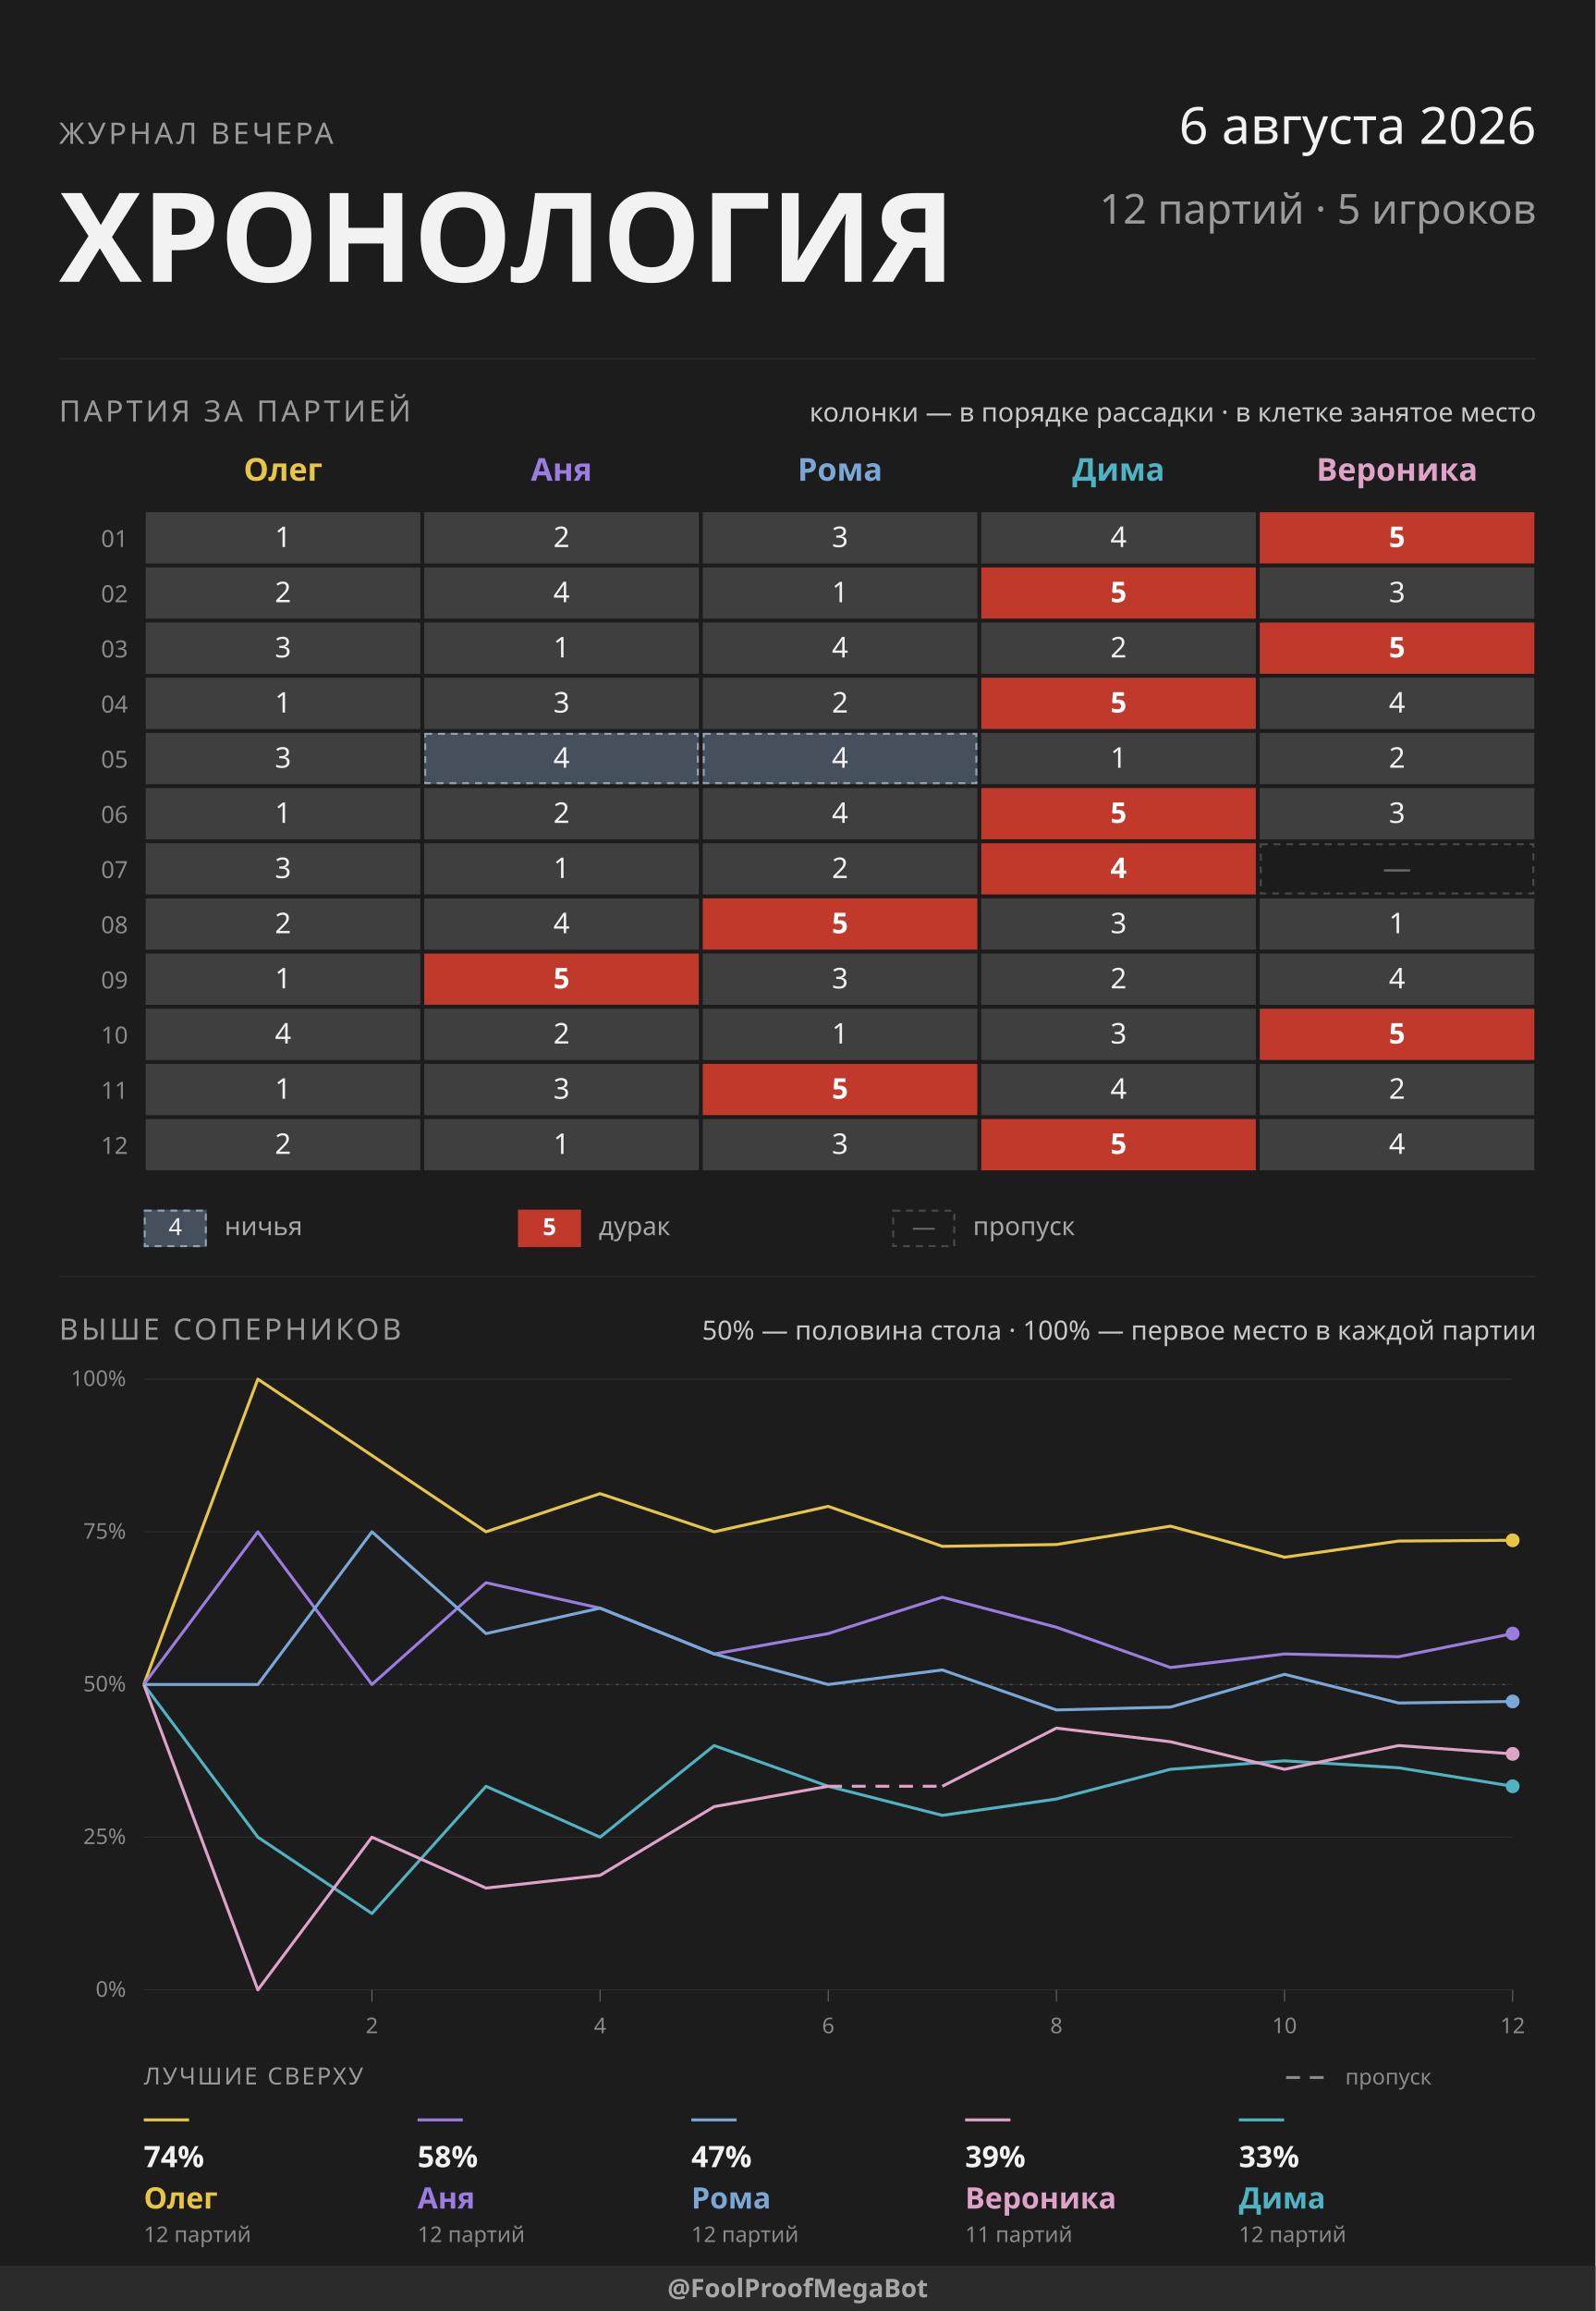
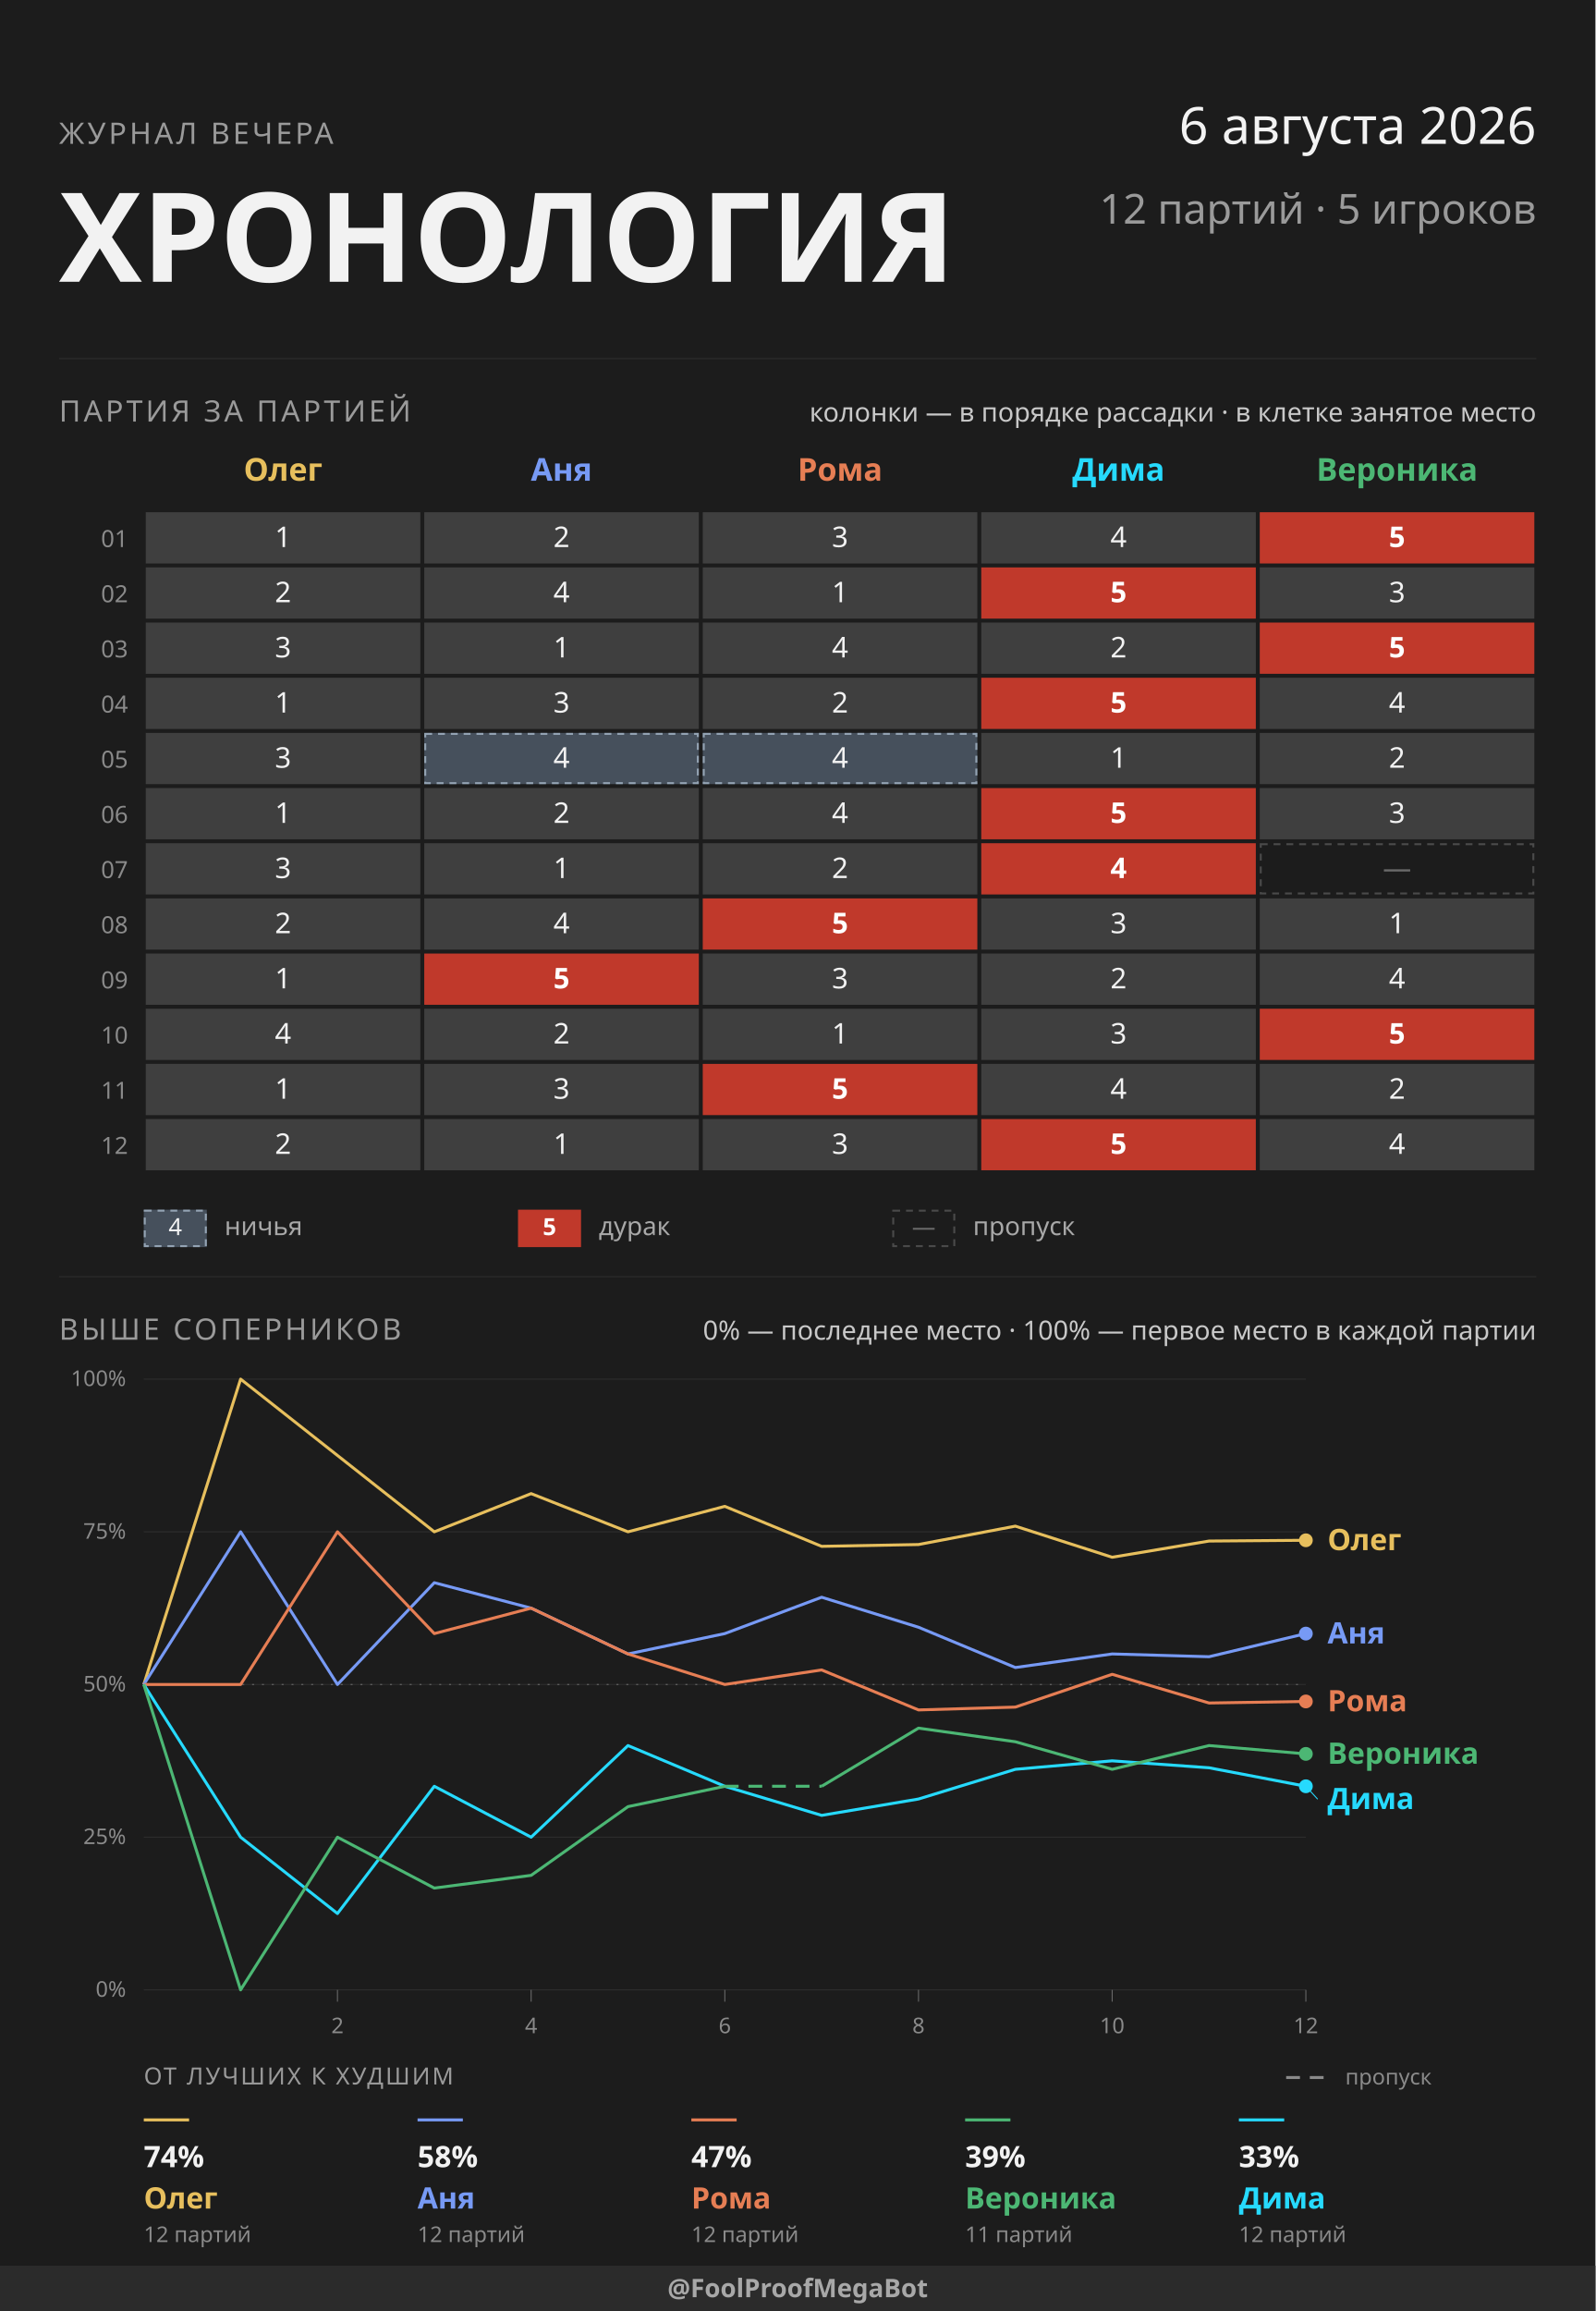
<svg xmlns="http://www.w3.org/2000/svg" width="1620" height="2346" viewBox="0 0 1620 2346">
  <rect x="0" y="0" width="1620" height="2346" fill="#1c1c1c" />
  <text x="60" y="146" fill="#9a9a9a" font-family="Noto Sans" font-size="30" letter-spacing="3">ЖУРНАЛ ВЕЧЕРА</text>
  <text x="60" y="286" fill="#f2f2f2" font-family="Noto Sans" font-weight="bold" font-size="126">ХРОНОЛОГИЯ</text>
  <text x="1560" y="146" fill="#f2f2f2" font-family="Noto Sans" font-size="52" text-anchor="end">6 августа 2026</text>
  <text x="1560" y="227" fill="#9a9a9a" font-family="Noto Sans" font-size="42" text-anchor="end">12 партий · 5 игроков</text>
  <line x1="60" y1="364" x2="1560" y2="364" stroke="#2e2e2e" stroke-width="1" />
  <text x="60" y="428" fill="#9a9a9a" font-family="Noto Sans" font-size="30" letter-spacing="3">ПАРТИЯ ЗА ПАРТИЕЙ</text>
  <text x="1560" y="428" fill="#c8c8c8" font-family="Noto Sans" font-size="27" text-anchor="end">колонки — в порядке рассадки · в клетке занятое место</text>
-   <text x="287.4" y="488" fill="#e8c547" font-family="Noto Sans" font-weight="bold" font-size="32" text-anchor="middle">Олег</text>
-   <text x="570.2" y="488" fill="#9b7de0" font-family="Noto Sans" font-weight="bold" font-size="32" text-anchor="middle">Аня</text>
-   <text x="853" y="488" fill="#7ba7d7" font-family="Noto Sans" font-weight="bold" font-size="32" text-anchor="middle">Рома</text>
-   <text x="1135.8" y="488" fill="#4fb3c4" font-family="Noto Sans" font-weight="bold" font-size="32" text-anchor="middle">Дима</text>
-   <text x="1418.6" y="488" fill="#e0a3c8" font-family="Noto Sans" font-weight="bold" font-size="32" text-anchor="middle">Вероника</text>
+   <text x="287.4" y="488" fill="#e7bf5d" font-family="Noto Sans" font-weight="bold" font-size="32" text-anchor="middle">Олег</text>
+   <text x="570.2" y="488" fill="#779af5" font-family="Noto Sans" font-weight="bold" font-size="32" text-anchor="middle">Аня</text>
+   <text x="853" y="488" fill="#e67e54" font-family="Noto Sans" font-weight="bold" font-size="32" text-anchor="middle">Рома</text>
+   <text x="1135.8" y="488" fill="#26dafe" font-family="Noto Sans" font-weight="bold" font-size="32" text-anchor="middle">Дима</text>
+   <text x="1418.6" y="488" fill="#4cb774" font-family="Noto Sans" font-weight="bold" font-size="32" text-anchor="middle">Вероника</text>
  <text x="130" y="555.36" fill="#8a8a8a" font-family="Noto Sans" font-size="24" text-anchor="end">01</text>
  <rect x="148" y="520" width="278.8" height="52" fill="#3f3f3f" />
  <text x="287.4" y="555.36" fill="#f2f2f2" font-family="Noto Sans" font-size="29" text-anchor="middle">1</text>
  <rect x="430.8" y="520" width="278.8" height="52" fill="#3f3f3f" />
  <text x="570.2" y="555.36" fill="#f2f2f2" font-family="Noto Sans" font-size="29" text-anchor="middle">2</text>
  <rect x="713.6" y="520" width="278.8" height="52" fill="#3f3f3f" />
  <text x="853" y="555.36" fill="#f2f2f2" font-family="Noto Sans" font-size="29" text-anchor="middle">3</text>
  <rect x="996.4" y="520" width="278.8" height="52" fill="#3f3f3f" />
  <text x="1135.8" y="555.36" fill="#f2f2f2" font-family="Noto Sans" font-size="29" text-anchor="middle">4</text>
  <rect x="1279.2" y="520" width="278.8" height="52" fill="#c0392b" />
  <text x="1418.6" y="555.36" fill="#ffffff" font-family="Noto Sans" font-size="29" font-weight="bold" text-anchor="middle">5</text>
  <text x="130" y="611.36" fill="#8a8a8a" font-family="Noto Sans" font-size="24" text-anchor="end">02</text>
  <rect x="148" y="576" width="278.8" height="52" fill="#3f3f3f" />
  <text x="287.4" y="611.36" fill="#f2f2f2" font-family="Noto Sans" font-size="29" text-anchor="middle">2</text>
  <rect x="430.8" y="576" width="278.8" height="52" fill="#3f3f3f" />
  <text x="570.2" y="611.36" fill="#f2f2f2" font-family="Noto Sans" font-size="29" text-anchor="middle">4</text>
  <rect x="713.6" y="576" width="278.8" height="52" fill="#3f3f3f" />
  <text x="853" y="611.36" fill="#f2f2f2" font-family="Noto Sans" font-size="29" text-anchor="middle">1</text>
  <rect x="996.4" y="576" width="278.8" height="52" fill="#c0392b" />
  <text x="1135.8" y="611.36" fill="#ffffff" font-family="Noto Sans" font-size="29" font-weight="bold" text-anchor="middle">5</text>
  <rect x="1279.2" y="576" width="278.8" height="52" fill="#3f3f3f" />
  <text x="1418.6" y="611.36" fill="#f2f2f2" font-family="Noto Sans" font-size="29" text-anchor="middle">3</text>
  <text x="130" y="667.36" fill="#8a8a8a" font-family="Noto Sans" font-size="24" text-anchor="end">03</text>
  <rect x="148" y="632" width="278.8" height="52" fill="#3f3f3f" />
  <text x="287.4" y="667.36" fill="#f2f2f2" font-family="Noto Sans" font-size="29" text-anchor="middle">3</text>
  <rect x="430.8" y="632" width="278.8" height="52" fill="#3f3f3f" />
  <text x="570.2" y="667.36" fill="#f2f2f2" font-family="Noto Sans" font-size="29" text-anchor="middle">1</text>
  <rect x="713.6" y="632" width="278.8" height="52" fill="#3f3f3f" />
  <text x="853" y="667.36" fill="#f2f2f2" font-family="Noto Sans" font-size="29" text-anchor="middle">4</text>
  <rect x="996.4" y="632" width="278.8" height="52" fill="#3f3f3f" />
  <text x="1135.8" y="667.36" fill="#f2f2f2" font-family="Noto Sans" font-size="29" text-anchor="middle">2</text>
  <rect x="1279.2" y="632" width="278.8" height="52" fill="#c0392b" />
  <text x="1418.6" y="667.36" fill="#ffffff" font-family="Noto Sans" font-size="29" font-weight="bold" text-anchor="middle">5</text>
  <text x="130" y="723.36" fill="#8a8a8a" font-family="Noto Sans" font-size="24" text-anchor="end">04</text>
  <rect x="148" y="688" width="278.8" height="52" fill="#3f3f3f" />
  <text x="287.4" y="723.36" fill="#f2f2f2" font-family="Noto Sans" font-size="29" text-anchor="middle">1</text>
  <rect x="430.8" y="688" width="278.8" height="52" fill="#3f3f3f" />
  <text x="570.2" y="723.36" fill="#f2f2f2" font-family="Noto Sans" font-size="29" text-anchor="middle">3</text>
  <rect x="713.6" y="688" width="278.8" height="52" fill="#3f3f3f" />
  <text x="853" y="723.36" fill="#f2f2f2" font-family="Noto Sans" font-size="29" text-anchor="middle">2</text>
  <rect x="996.4" y="688" width="278.8" height="52" fill="#c0392b" />
  <text x="1135.8" y="723.36" fill="#ffffff" font-family="Noto Sans" font-size="29" font-weight="bold" text-anchor="middle">5</text>
  <rect x="1279.2" y="688" width="278.8" height="52" fill="#3f3f3f" />
  <text x="1418.6" y="723.36" fill="#f2f2f2" font-family="Noto Sans" font-size="29" text-anchor="middle">4</text>
  <text x="130" y="779.36" fill="#8a8a8a" font-family="Noto Sans" font-size="24" text-anchor="end">05</text>
  <rect x="148" y="744" width="278.8" height="52" fill="#3f3f3f" />
  <text x="287.4" y="779.36" fill="#f2f2f2" font-family="Noto Sans" font-size="29" text-anchor="middle">3</text>
  <rect x="430.8" y="744" width="278.8" height="52" fill="#46505c" />
  <rect x="431.8" y="745" width="276.8" height="50" fill="none" stroke="#93a3b3" stroke-width="2" stroke-dasharray="7 6" />
  <text x="570.2" y="779.36" fill="#f2f2f2" font-family="Noto Sans" font-size="29" text-anchor="middle">4</text>
  <rect x="713.6" y="744" width="278.8" height="52" fill="#46505c" />
  <rect x="714.6" y="745" width="276.8" height="50" fill="none" stroke="#93a3b3" stroke-width="2" stroke-dasharray="7 6" />
  <text x="853" y="779.36" fill="#f2f2f2" font-family="Noto Sans" font-size="29" text-anchor="middle">4</text>
  <rect x="996.4" y="744" width="278.8" height="52" fill="#3f3f3f" />
  <text x="1135.8" y="779.36" fill="#f2f2f2" font-family="Noto Sans" font-size="29" text-anchor="middle">1</text>
  <rect x="1279.2" y="744" width="278.8" height="52" fill="#3f3f3f" />
  <text x="1418.6" y="779.36" fill="#f2f2f2" font-family="Noto Sans" font-size="29" text-anchor="middle">2</text>
  <text x="130" y="835.36" fill="#8a8a8a" font-family="Noto Sans" font-size="24" text-anchor="end">06</text>
  <rect x="148" y="800" width="278.8" height="52" fill="#3f3f3f" />
  <text x="287.4" y="835.36" fill="#f2f2f2" font-family="Noto Sans" font-size="29" text-anchor="middle">1</text>
  <rect x="430.8" y="800" width="278.8" height="52" fill="#3f3f3f" />
  <text x="570.2" y="835.36" fill="#f2f2f2" font-family="Noto Sans" font-size="29" text-anchor="middle">2</text>
  <rect x="713.6" y="800" width="278.8" height="52" fill="#3f3f3f" />
  <text x="853" y="835.36" fill="#f2f2f2" font-family="Noto Sans" font-size="29" text-anchor="middle">4</text>
  <rect x="996.4" y="800" width="278.8" height="52" fill="#c0392b" />
  <text x="1135.8" y="835.36" fill="#ffffff" font-family="Noto Sans" font-size="29" font-weight="bold" text-anchor="middle">5</text>
  <rect x="1279.2" y="800" width="278.8" height="52" fill="#3f3f3f" />
  <text x="1418.6" y="835.36" fill="#f2f2f2" font-family="Noto Sans" font-size="29" text-anchor="middle">3</text>
  <text x="130" y="891.36" fill="#8a8a8a" font-family="Noto Sans" font-size="24" text-anchor="end">07</text>
  <rect x="148" y="856" width="278.8" height="52" fill="#3f3f3f" />
  <text x="287.4" y="891.36" fill="#f2f2f2" font-family="Noto Sans" font-size="29" text-anchor="middle">3</text>
  <rect x="430.8" y="856" width="278.8" height="52" fill="#3f3f3f" />
  <text x="570.2" y="891.36" fill="#f2f2f2" font-family="Noto Sans" font-size="29" text-anchor="middle">1</text>
  <rect x="713.6" y="856" width="278.8" height="52" fill="#3f3f3f" />
  <text x="853" y="891.36" fill="#f2f2f2" font-family="Noto Sans" font-size="29" text-anchor="middle">2</text>
  <rect x="996.4" y="856" width="278.8" height="52" fill="#c0392b" />
  <text x="1135.8" y="891.36" fill="#ffffff" font-family="Noto Sans" font-size="29" font-weight="bold" text-anchor="middle">4</text>
  <rect x="1279.2" y="856" width="278.8" height="52" fill="#1c1c1c" />
  <rect x="1280.2" y="857" width="276.8" height="50" fill="none" stroke="#4a4a4a" stroke-width="2" stroke-dasharray="7 6" />
  <text x="1418.6" y="891.36" fill="#6a6a6a" font-family="Noto Sans" font-size="29" text-anchor="middle">—</text>
  <text x="130" y="947.36" fill="#8a8a8a" font-family="Noto Sans" font-size="24" text-anchor="end">08</text>
  <rect x="148" y="912" width="278.8" height="52" fill="#3f3f3f" />
  <text x="287.4" y="947.36" fill="#f2f2f2" font-family="Noto Sans" font-size="29" text-anchor="middle">2</text>
  <rect x="430.8" y="912" width="278.8" height="52" fill="#3f3f3f" />
  <text x="570.2" y="947.36" fill="#f2f2f2" font-family="Noto Sans" font-size="29" text-anchor="middle">4</text>
  <rect x="713.6" y="912" width="278.8" height="52" fill="#c0392b" />
  <text x="853" y="947.36" fill="#ffffff" font-family="Noto Sans" font-size="29" font-weight="bold" text-anchor="middle">5</text>
  <rect x="996.4" y="912" width="278.8" height="52" fill="#3f3f3f" />
  <text x="1135.8" y="947.36" fill="#f2f2f2" font-family="Noto Sans" font-size="29" text-anchor="middle">3</text>
  <rect x="1279.2" y="912" width="278.8" height="52" fill="#3f3f3f" />
  <text x="1418.6" y="947.36" fill="#f2f2f2" font-family="Noto Sans" font-size="29" text-anchor="middle">1</text>
  <text x="130" y="1003.36" fill="#8a8a8a" font-family="Noto Sans" font-size="24" text-anchor="end">09</text>
  <rect x="148" y="968" width="278.8" height="52" fill="#3f3f3f" />
  <text x="287.4" y="1003.36" fill="#f2f2f2" font-family="Noto Sans" font-size="29" text-anchor="middle">1</text>
  <rect x="430.8" y="968" width="278.8" height="52" fill="#c0392b" />
  <text x="570.2" y="1003.36" fill="#ffffff" font-family="Noto Sans" font-size="29" font-weight="bold" text-anchor="middle">5</text>
  <rect x="713.6" y="968" width="278.8" height="52" fill="#3f3f3f" />
  <text x="853" y="1003.36" fill="#f2f2f2" font-family="Noto Sans" font-size="29" text-anchor="middle">3</text>
  <rect x="996.4" y="968" width="278.8" height="52" fill="#3f3f3f" />
  <text x="1135.8" y="1003.36" fill="#f2f2f2" font-family="Noto Sans" font-size="29" text-anchor="middle">2</text>
  <rect x="1279.2" y="968" width="278.8" height="52" fill="#3f3f3f" />
  <text x="1418.6" y="1003.36" fill="#f2f2f2" font-family="Noto Sans" font-size="29" text-anchor="middle">4</text>
  <text x="130" y="1059.36" fill="#8a8a8a" font-family="Noto Sans" font-size="24" text-anchor="end">10</text>
  <rect x="148" y="1024" width="278.8" height="52" fill="#3f3f3f" />
  <text x="287.4" y="1059.36" fill="#f2f2f2" font-family="Noto Sans" font-size="29" text-anchor="middle">4</text>
  <rect x="430.8" y="1024" width="278.8" height="52" fill="#3f3f3f" />
  <text x="570.2" y="1059.36" fill="#f2f2f2" font-family="Noto Sans" font-size="29" text-anchor="middle">2</text>
  <rect x="713.6" y="1024" width="278.8" height="52" fill="#3f3f3f" />
  <text x="853" y="1059.36" fill="#f2f2f2" font-family="Noto Sans" font-size="29" text-anchor="middle">1</text>
  <rect x="996.4" y="1024" width="278.8" height="52" fill="#3f3f3f" />
  <text x="1135.8" y="1059.36" fill="#f2f2f2" font-family="Noto Sans" font-size="29" text-anchor="middle">3</text>
  <rect x="1279.2" y="1024" width="278.8" height="52" fill="#c0392b" />
  <text x="1418.6" y="1059.36" fill="#ffffff" font-family="Noto Sans" font-size="29" font-weight="bold" text-anchor="middle">5</text>
  <text x="130" y="1115.36" fill="#8a8a8a" font-family="Noto Sans" font-size="24" text-anchor="end">11</text>
  <rect x="148" y="1080" width="278.8" height="52" fill="#3f3f3f" />
  <text x="287.4" y="1115.36" fill="#f2f2f2" font-family="Noto Sans" font-size="29" text-anchor="middle">1</text>
  <rect x="430.8" y="1080" width="278.8" height="52" fill="#3f3f3f" />
  <text x="570.2" y="1115.36" fill="#f2f2f2" font-family="Noto Sans" font-size="29" text-anchor="middle">3</text>
  <rect x="713.6" y="1080" width="278.8" height="52" fill="#c0392b" />
  <text x="853" y="1115.36" fill="#ffffff" font-family="Noto Sans" font-size="29" font-weight="bold" text-anchor="middle">5</text>
  <rect x="996.4" y="1080" width="278.8" height="52" fill="#3f3f3f" />
  <text x="1135.8" y="1115.36" fill="#f2f2f2" font-family="Noto Sans" font-size="29" text-anchor="middle">4</text>
  <rect x="1279.2" y="1080" width="278.8" height="52" fill="#3f3f3f" />
  <text x="1418.6" y="1115.36" fill="#f2f2f2" font-family="Noto Sans" font-size="29" text-anchor="middle">2</text>
  <text x="130" y="1171.36" fill="#8a8a8a" font-family="Noto Sans" font-size="24" text-anchor="end">12</text>
  <rect x="148" y="1136" width="278.8" height="52" fill="#3f3f3f" />
  <text x="287.4" y="1171.36" fill="#f2f2f2" font-family="Noto Sans" font-size="29" text-anchor="middle">2</text>
  <rect x="430.8" y="1136" width="278.8" height="52" fill="#3f3f3f" />
  <text x="570.2" y="1171.36" fill="#f2f2f2" font-family="Noto Sans" font-size="29" text-anchor="middle">1</text>
  <rect x="713.6" y="1136" width="278.8" height="52" fill="#3f3f3f" />
  <text x="853" y="1171.36" fill="#f2f2f2" font-family="Noto Sans" font-size="29" text-anchor="middle">3</text>
  <rect x="996.4" y="1136" width="278.8" height="52" fill="#c0392b" />
  <text x="1135.8" y="1171.36" fill="#ffffff" font-family="Noto Sans" font-size="29" font-weight="bold" text-anchor="middle">5</text>
  <rect x="1279.2" y="1136" width="278.8" height="52" fill="#3f3f3f" />
  <text x="1418.6" y="1171.36" fill="#f2f2f2" font-family="Noto Sans" font-size="29" text-anchor="middle">4</text>
  <rect x="146" y="1228" width="64" height="38" fill="#46505c" />
  <rect x="147" y="1229" width="62" height="36" fill="none" stroke="#93a3b3" stroke-width="2" stroke-dasharray="7 6" />
  <text x="178" y="1253.84" fill="#f2f2f2" font-family="Noto Sans" font-size="24" text-anchor="middle">4</text>
  <text x="228" y="1253.84" fill="#a8a8a8" font-family="Noto Sans" font-size="26">ничья</text>
  <rect x="526" y="1228" width="64" height="38" fill="#c0392b" />
  <text x="558" y="1253.84" fill="#ffffff" font-family="Noto Sans" font-size="24" font-weight="bold" text-anchor="middle">5</text>
  <text x="608" y="1253.84" fill="#a8a8a8" font-family="Noto Sans" font-size="26">дурак</text>
  <rect x="906" y="1228" width="64" height="38" fill="#1c1c1c" />
  <rect x="907" y="1229" width="62" height="36" fill="none" stroke="#4a4a4a" stroke-width="2" stroke-dasharray="7 6" />
  <text x="938" y="1253.84" fill="#6a6a6a" font-family="Noto Sans" font-size="24" text-anchor="middle">—</text>
  <text x="988" y="1253.84" fill="#a8a8a8" font-family="Noto Sans" font-size="26">пропуск</text>
  <line x1="60" y1="1296" x2="1560" y2="1296" stroke="#2e2e2e" stroke-width="1" />
  <text x="60" y="1360" fill="#9a9a9a" font-family="Noto Sans" font-size="30" letter-spacing="3">ВЫШЕ СОПЕРНИКОВ</text>
-   <text x="1560" y="1360" fill="#c8c8c8" font-family="Noto Sans" font-size="27" text-anchor="end">50% — половина стола · 100% — первое место в каждой партии</text>
-   <line x1="146" y1="2020" x2="1536" y2="2020" stroke="#2e2e2e" stroke-width="1" />
+   <text x="1560" y="1360" fill="#c8c8c8" font-family="Noto Sans" font-size="27" text-anchor="end">0% — последнее место · 100% — первое место в каждой партии</text>
+   <line x1="146" y1="2020" x2="1326" y2="2020" stroke="#2e2e2e" stroke-width="1" />
  <text x="128" y="2027" fill="#8a8a8a" font-family="Noto Sans" font-size="22" text-anchor="end">0%</text>
-   <line x1="146" y1="1865" x2="1536" y2="1865" stroke="#2e2e2e" stroke-width="1" />
+   <line x1="146" y1="1865" x2="1326" y2="1865" stroke="#2e2e2e" stroke-width="1" />
  <text x="128" y="1872" fill="#8a8a8a" font-family="Noto Sans" font-size="22" text-anchor="end">25%</text>
-   <line x1="146" y1="1710" x2="1536" y2="1710" stroke="#2e2e2e" stroke-width="1" />
+   <line x1="146" y1="1710" x2="1326" y2="1710" stroke="#2e2e2e" stroke-width="1" />
  <text x="128" y="1717" fill="#8a8a8a" font-family="Noto Sans" font-size="22" text-anchor="end">50%</text>
-   <line x1="146" y1="1555" x2="1536" y2="1555" stroke="#2e2e2e" stroke-width="1" />
+   <line x1="146" y1="1555" x2="1326" y2="1555" stroke="#2e2e2e" stroke-width="1" />
  <text x="128" y="1562" fill="#8a8a8a" font-family="Noto Sans" font-size="22" text-anchor="end">75%</text>
-   <line x1="146" y1="1400" x2="1536" y2="1400" stroke="#2e2e2e" stroke-width="1" />
+   <line x1="146" y1="1400" x2="1326" y2="1400" stroke="#2e2e2e" stroke-width="1" />
  <text x="128" y="1407" fill="#8a8a8a" font-family="Noto Sans" font-size="22" text-anchor="end">100%</text>
-   <line x1="146" y1="1710" x2="1536" y2="1710" stroke="#6a6a6a" stroke-width="1" stroke-dasharray="2 8" />
-   <line x1="377.67" y1="2020" x2="377.67" y2="2032" stroke="#6a6a6a" stroke-width="1" />
-   <text x="377.67" y="2064" fill="#8a8a8a" font-family="Noto Sans" font-size="22" text-anchor="middle">2</text>
-   <line x1="609.33" y1="2020" x2="609.33" y2="2032" stroke="#6a6a6a" stroke-width="1" />
-   <text x="609.33" y="2064" fill="#8a8a8a" font-family="Noto Sans" font-size="22" text-anchor="middle">4</text>
-   <line x1="841" y1="2020" x2="841" y2="2032" stroke="#6a6a6a" stroke-width="1" />
-   <text x="841" y="2064" fill="#8a8a8a" font-family="Noto Sans" font-size="22" text-anchor="middle">6</text>
-   <line x1="1072.67" y1="2020" x2="1072.67" y2="2032" stroke="#6a6a6a" stroke-width="1" />
-   <text x="1072.67" y="2064" fill="#8a8a8a" font-family="Noto Sans" font-size="22" text-anchor="middle">8</text>
-   <line x1="1304.33" y1="2020" x2="1304.33" y2="2032" stroke="#6a6a6a" stroke-width="1" />
-   <text x="1304.33" y="2064" fill="#8a8a8a" font-family="Noto Sans" font-size="22" text-anchor="middle">10</text>
-   <line x1="1536" y1="2020" x2="1536" y2="2032" stroke="#6a6a6a" stroke-width="1" />
-   <text x="1536" y="2064" fill="#8a8a8a" font-family="Noto Sans" font-size="22" text-anchor="middle">12</text>
-   <path d="M146 1710 L261.83 1400 L377.67 1477.5 L493.5 1555 L609.33 1516.25 L725.17 1555 L841 1529.17 L956.83 1569.76 L1072.67 1567.92 L1188.5 1549.26 L1304.33 1580.83 L1420.17 1564.39 L1536 1563.61" fill="none" stroke="#e8c547" stroke-width="3" stroke-linejoin="round" stroke-dasharray="none" />
-   <path d="M146 1710 L261.83 1555 L377.67 1710 L493.5 1606.67 L609.33 1632.5 L725.17 1679 L841 1658.33 L956.83 1621.43 L1072.67 1651.88 L1188.5 1692.78 L1304.33 1679 L1420.17 1681.82 L1536 1658.33" fill="none" stroke="#9b7de0" stroke-width="3" stroke-linejoin="round" stroke-dasharray="none" />
-   <path d="M146 1710 L261.83 1710 L377.67 1555 L493.5 1658.33 L609.33 1632.5 L725.17 1679 L841 1710 L956.83 1695.24 L1072.67 1735.83 L1188.5 1732.96 L1304.33 1699.67 L1420.17 1728.79 L1536 1727.22" fill="none" stroke="#7ba7d7" stroke-width="3" stroke-linejoin="round" stroke-dasharray="none" />
-   <path d="M146 1710 L261.83 1865 L377.67 1942.5 L493.5 1813.33 L609.33 1865 L725.17 1772 L841 1813.33 L956.83 1842.86 L1072.67 1826.25 L1188.5 1796.11 L1304.33 1787.5 L1420.17 1794.55 L1536 1813.33" fill="none" stroke="#4fb3c4" stroke-width="3" stroke-linejoin="round" stroke-dasharray="none" />
-   <path d="M146 1710 L261.83 2020 L377.67 1865 L493.5 1916.67 L609.33 1903.75 L725.17 1834 L841 1813.33" fill="none" stroke="#e0a3c8" stroke-width="3" stroke-linejoin="round" stroke-dasharray="none" />
-   <path d="M841 1813.33 L956.83 1813.33" fill="none" stroke="#e0a3c8" stroke-width="3" stroke-linejoin="round" stroke-dasharray="14 10" />
-   <path d="M956.83 1813.33 L1072.67 1754.29 L1188.5 1768.13 L1304.33 1796.11 L1420.17 1772 L1536 1780.45" fill="none" stroke="#e0a3c8" stroke-width="3" stroke-linejoin="round" stroke-dasharray="none" />
-   <circle cx="1536" cy="1563.61" r="7" fill="#e8c547" />
-   <circle cx="1536" cy="1658.33" r="7" fill="#9b7de0" />
-   <circle cx="1536" cy="1727.22" r="7" fill="#7ba7d7" />
-   <circle cx="1536" cy="1813.33" r="7" fill="#4fb3c4" />
-   <circle cx="1536" cy="1780.45" r="7" fill="#e0a3c8" />
-   <text x="146" y="2116" fill="#9a9a9a" font-family="Noto Sans" font-size="24" letter-spacing="2">ЛУЧШИЕ СВЕРХУ</text>
-   <line x1="146" y1="2152" x2="192" y2="2152" stroke="#e8c547" stroke-width="3" />
+   <line x1="146" y1="1710" x2="1326" y2="1710" stroke="#6a6a6a" stroke-width="1" stroke-dasharray="2 8" />
+   <line x1="342.67" y1="2020" x2="342.67" y2="2032" stroke="#6a6a6a" stroke-width="1" />
+   <text x="342.67" y="2064" fill="#8a8a8a" font-family="Noto Sans" font-size="22" text-anchor="middle">2</text>
+   <line x1="539.33" y1="2020" x2="539.33" y2="2032" stroke="#6a6a6a" stroke-width="1" />
+   <text x="539.33" y="2064" fill="#8a8a8a" font-family="Noto Sans" font-size="22" text-anchor="middle">4</text>
+   <line x1="736" y1="2020" x2="736" y2="2032" stroke="#6a6a6a" stroke-width="1" />
+   <text x="736" y="2064" fill="#8a8a8a" font-family="Noto Sans" font-size="22" text-anchor="middle">6</text>
+   <line x1="932.67" y1="2020" x2="932.67" y2="2032" stroke="#6a6a6a" stroke-width="1" />
+   <text x="932.67" y="2064" fill="#8a8a8a" font-family="Noto Sans" font-size="22" text-anchor="middle">8</text>
+   <line x1="1129.33" y1="2020" x2="1129.33" y2="2032" stroke="#6a6a6a" stroke-width="1" />
+   <text x="1129.33" y="2064" fill="#8a8a8a" font-family="Noto Sans" font-size="22" text-anchor="middle">10</text>
+   <line x1="1326" y1="2020" x2="1326" y2="2032" stroke="#6a6a6a" stroke-width="1" />
+   <text x="1326" y="2064" fill="#8a8a8a" font-family="Noto Sans" font-size="22" text-anchor="middle">12</text>
+   <path d="M146 1710 L244.33 1400 L342.67 1477.5 L441 1555 L539.33 1516.25 L637.67 1555 L736 1529.17 L834.33 1569.76 L932.67 1567.92 L1031 1549.26 L1129.33 1580.83 L1227.67 1564.39 L1326 1563.61" fill="none" stroke="#e7bf5d" stroke-width="3" stroke-linejoin="round" stroke-dasharray="none" />
+   <path d="M146 1710 L244.33 1555 L342.67 1710 L441 1606.67 L539.33 1632.5 L637.67 1679 L736 1658.33 L834.33 1621.43 L932.67 1651.88 L1031 1692.78 L1129.33 1679 L1227.67 1681.82 L1326 1658.33" fill="none" stroke="#779af5" stroke-width="3" stroke-linejoin="round" stroke-dasharray="none" />
+   <path d="M146 1710 L244.33 1710 L342.67 1555 L441 1658.33 L539.33 1632.5 L637.67 1679 L736 1710 L834.33 1695.24 L932.67 1735.83 L1031 1732.96 L1129.33 1699.67 L1227.67 1728.79 L1326 1727.22" fill="none" stroke="#e67e54" stroke-width="3" stroke-linejoin="round" stroke-dasharray="none" />
+   <path d="M146 1710 L244.33 1865 L342.67 1942.5 L441 1813.33 L539.33 1865 L637.67 1772 L736 1813.33 L834.33 1842.86 L932.67 1826.25 L1031 1796.11 L1129.33 1787.5 L1227.67 1794.55 L1326 1813.33" fill="none" stroke="#26dafe" stroke-width="3" stroke-linejoin="round" stroke-dasharray="none" />
+   <path d="M146 1710 L244.33 2020 L342.67 1865 L441 1916.67 L539.33 1903.75 L637.67 1834 L736 1813.33" fill="none" stroke="#4cb774" stroke-width="3" stroke-linejoin="round" stroke-dasharray="none" />
+   <path d="M736 1813.33 L834.33 1813.33" fill="none" stroke="#4cb774" stroke-width="3" stroke-linejoin="round" stroke-dasharray="14 10" />
+   <path d="M834.33 1813.33 L932.67 1754.29 L1031 1768.13 L1129.33 1796.11 L1227.67 1772 L1326 1780.45" fill="none" stroke="#4cb774" stroke-width="3" stroke-linejoin="round" stroke-dasharray="none" />
+   <circle cx="1326" cy="1563.61" r="7" fill="#e7bf5d" />
+   <circle cx="1326" cy="1658.33" r="7" fill="#779af5" />
+   <circle cx="1326" cy="1727.22" r="7" fill="#e67e54" />
+   <circle cx="1326" cy="1813.33" r="7" fill="#26dafe" />
+   <circle cx="1326" cy="1780.45" r="7" fill="#4cb774" />
+   <text x="1348" y="1573.61" fill="#e7bf5d" font-family="Noto Sans" font-weight="bold" font-size="30">Олег</text>
+   <text x="1348" y="1668.33" fill="#779af5" font-family="Noto Sans" font-weight="bold" font-size="30">Аня</text>
+   <text x="1348" y="1737.22" fill="#e67e54" font-family="Noto Sans" font-weight="bold" font-size="30">Рома</text>
+   <line x1="1326" y1="1813.33" x2="1338" y2="1826.45" stroke="#26dafe" stroke-width="1" />
+   <text x="1348" y="1836.45" fill="#26dafe" font-family="Noto Sans" font-weight="bold" font-size="30">Дима</text>
+   <text x="1348" y="1790.45" fill="#4cb774" font-family="Noto Sans" font-weight="bold" font-size="30">Вероника</text>
+   <text x="146" y="2116" fill="#9a9a9a" font-family="Noto Sans" font-size="24" letter-spacing="2">ОТ ЛУЧШИХ К ХУДШИМ</text>
+   <line x1="146" y1="2152" x2="192" y2="2152" stroke="#e7bf5d" stroke-width="3" />
  <text x="146" y="2200" fill="#f2f2f2" font-family="Noto Sans" font-weight="bold" font-size="30">74%</text>
-   <text x="146" y="2242" fill="#e8c547" font-family="Noto Sans" font-weight="bold" font-size="30">Олег</text>
+   <text x="146" y="2242" fill="#e7bf5d" font-family="Noto Sans" font-weight="bold" font-size="30">Олег</text>
  <text x="146" y="2276" fill="#8a8a8a" font-family="Noto Sans" font-size="22">12 партий</text>
-   <line x1="424" y1="2152" x2="470" y2="2152" stroke="#9b7de0" stroke-width="3" />
+   <line x1="424" y1="2152" x2="470" y2="2152" stroke="#779af5" stroke-width="3" />
  <text x="424" y="2200" fill="#f2f2f2" font-family="Noto Sans" font-weight="bold" font-size="30">58%</text>
-   <text x="424" y="2242" fill="#9b7de0" font-family="Noto Sans" font-weight="bold" font-size="30">Аня</text>
+   <text x="424" y="2242" fill="#779af5" font-family="Noto Sans" font-weight="bold" font-size="30">Аня</text>
  <text x="424" y="2276" fill="#8a8a8a" font-family="Noto Sans" font-size="22">12 партий</text>
-   <line x1="702" y1="2152" x2="748" y2="2152" stroke="#7ba7d7" stroke-width="3" />
+   <line x1="702" y1="2152" x2="748" y2="2152" stroke="#e67e54" stroke-width="3" />
  <text x="702" y="2200" fill="#f2f2f2" font-family="Noto Sans" font-weight="bold" font-size="30">47%</text>
-   <text x="702" y="2242" fill="#7ba7d7" font-family="Noto Sans" font-weight="bold" font-size="30">Рома</text>
+   <text x="702" y="2242" fill="#e67e54" font-family="Noto Sans" font-weight="bold" font-size="30">Рома</text>
  <text x="702" y="2276" fill="#8a8a8a" font-family="Noto Sans" font-size="22">12 партий</text>
-   <line x1="980" y1="2152" x2="1026" y2="2152" stroke="#e0a3c8" stroke-width="3" />
+   <line x1="980" y1="2152" x2="1026" y2="2152" stroke="#4cb774" stroke-width="3" />
  <text x="980" y="2200" fill="#f2f2f2" font-family="Noto Sans" font-weight="bold" font-size="30">39%</text>
-   <text x="980" y="2242" fill="#e0a3c8" font-family="Noto Sans" font-weight="bold" font-size="30">Вероника</text>
+   <text x="980" y="2242" fill="#4cb774" font-family="Noto Sans" font-weight="bold" font-size="30">Вероника</text>
  <text x="980" y="2276" fill="#8a8a8a" font-family="Noto Sans" font-size="22">11 партий</text>
-   <line x1="1258" y1="2152" x2="1304" y2="2152" stroke="#4fb3c4" stroke-width="3" />
+   <line x1="1258" y1="2152" x2="1304" y2="2152" stroke="#26dafe" stroke-width="3" />
  <text x="1258" y="2200" fill="#f2f2f2" font-family="Noto Sans" font-weight="bold" font-size="30">33%</text>
-   <text x="1258" y="2242" fill="#4fb3c4" font-family="Noto Sans" font-weight="bold" font-size="30">Дима</text>
+   <text x="1258" y="2242" fill="#26dafe" font-family="Noto Sans" font-weight="bold" font-size="30">Дима</text>
  <text x="1258" y="2276" fill="#8a8a8a" font-family="Noto Sans" font-size="22">12 партий</text>
  <line x1="1306" y1="2109" x2="1352" y2="2109" stroke="#8a8a8a" stroke-width="3" stroke-dasharray="14 10" />
  <text x="1366" y="2116" fill="#8a8a8a" font-family="Noto Sans" font-size="22">пропуск</text>
  <rect x="0" y="2300" width="1620" height="46" fill="#2b2b2b" />
  <text x="810" y="2332" fill="#a8a8a8" font-family="Noto Sans" font-weight="bold" font-size="26" text-anchor="middle">@FoolProofMegaBot</text>
</svg>
